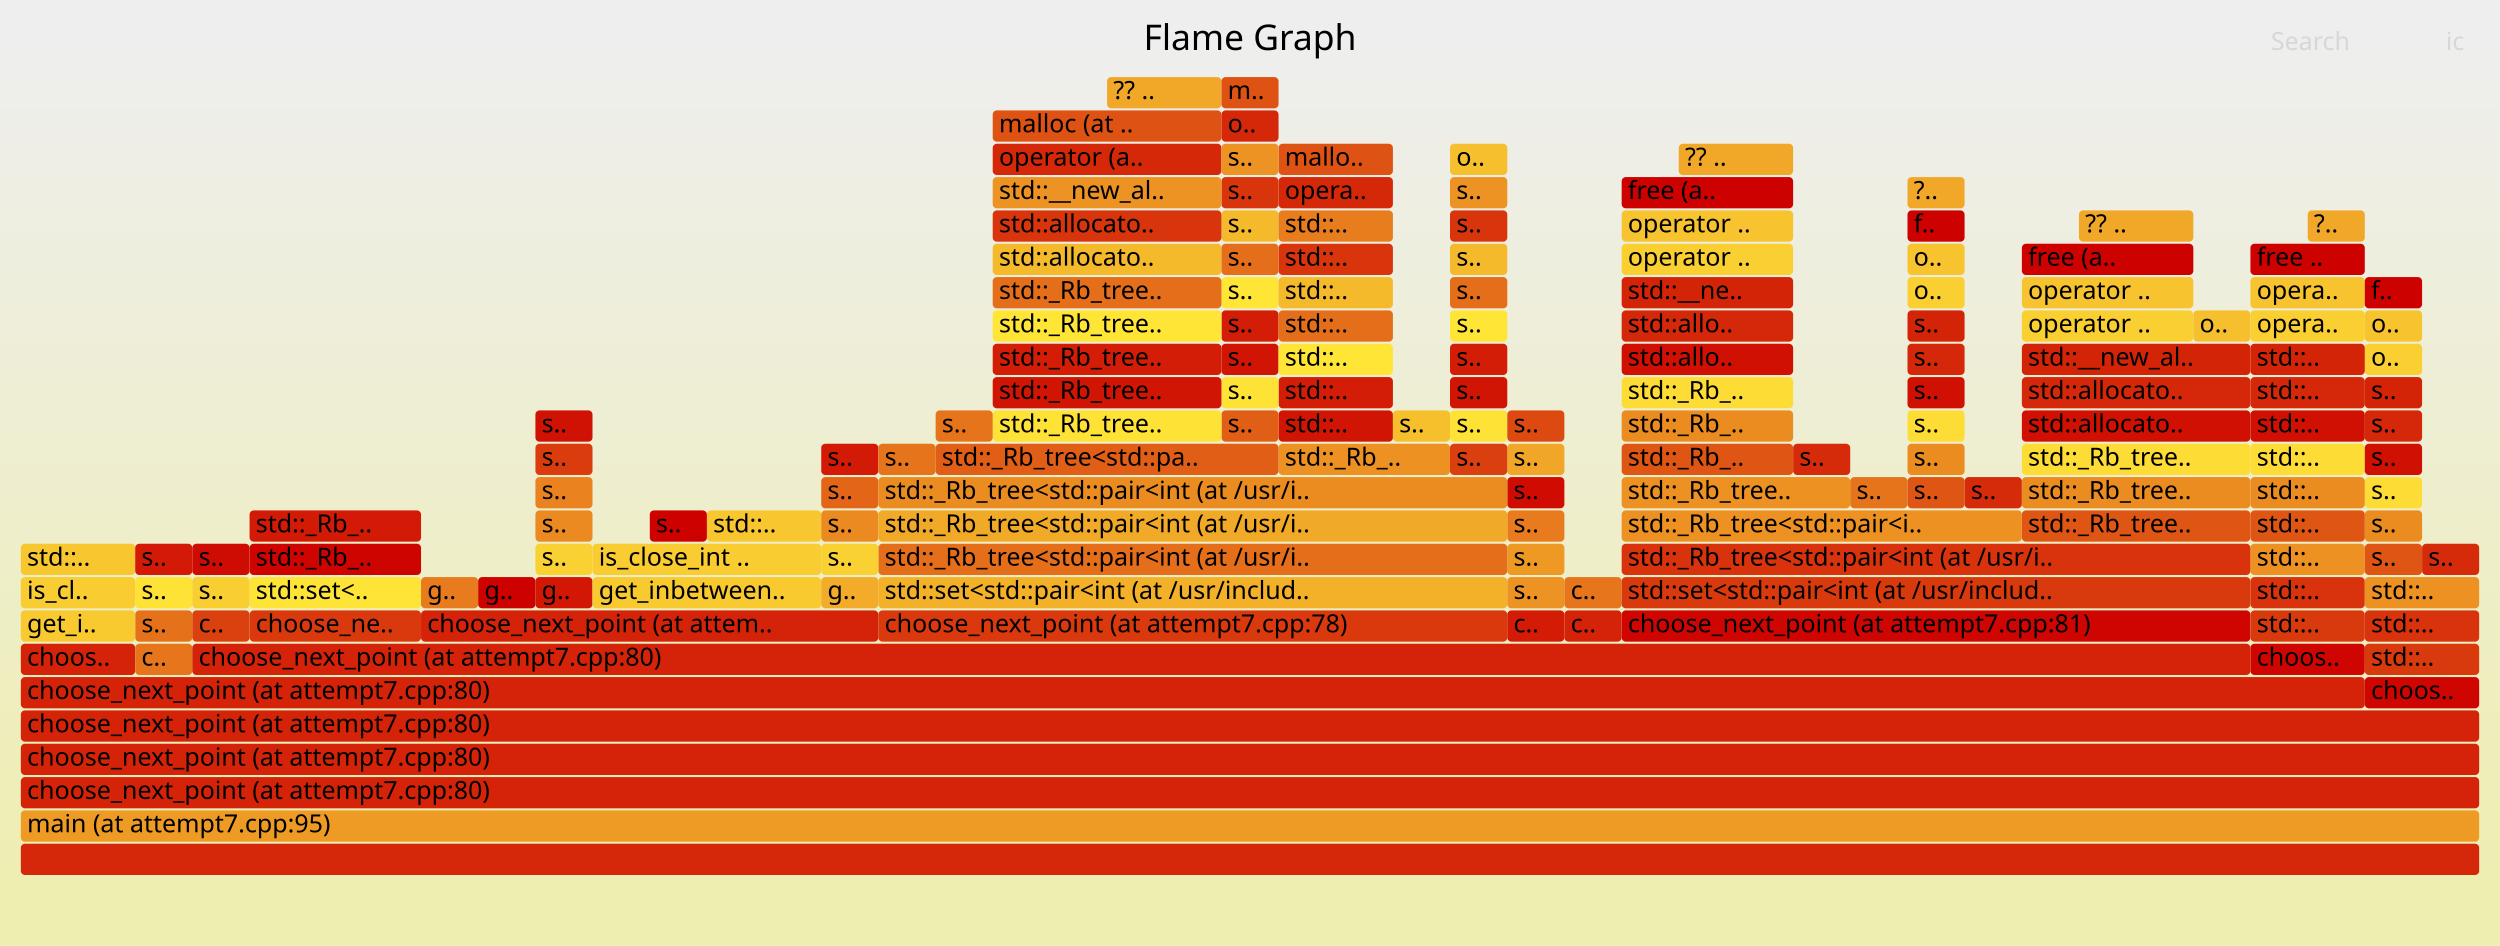
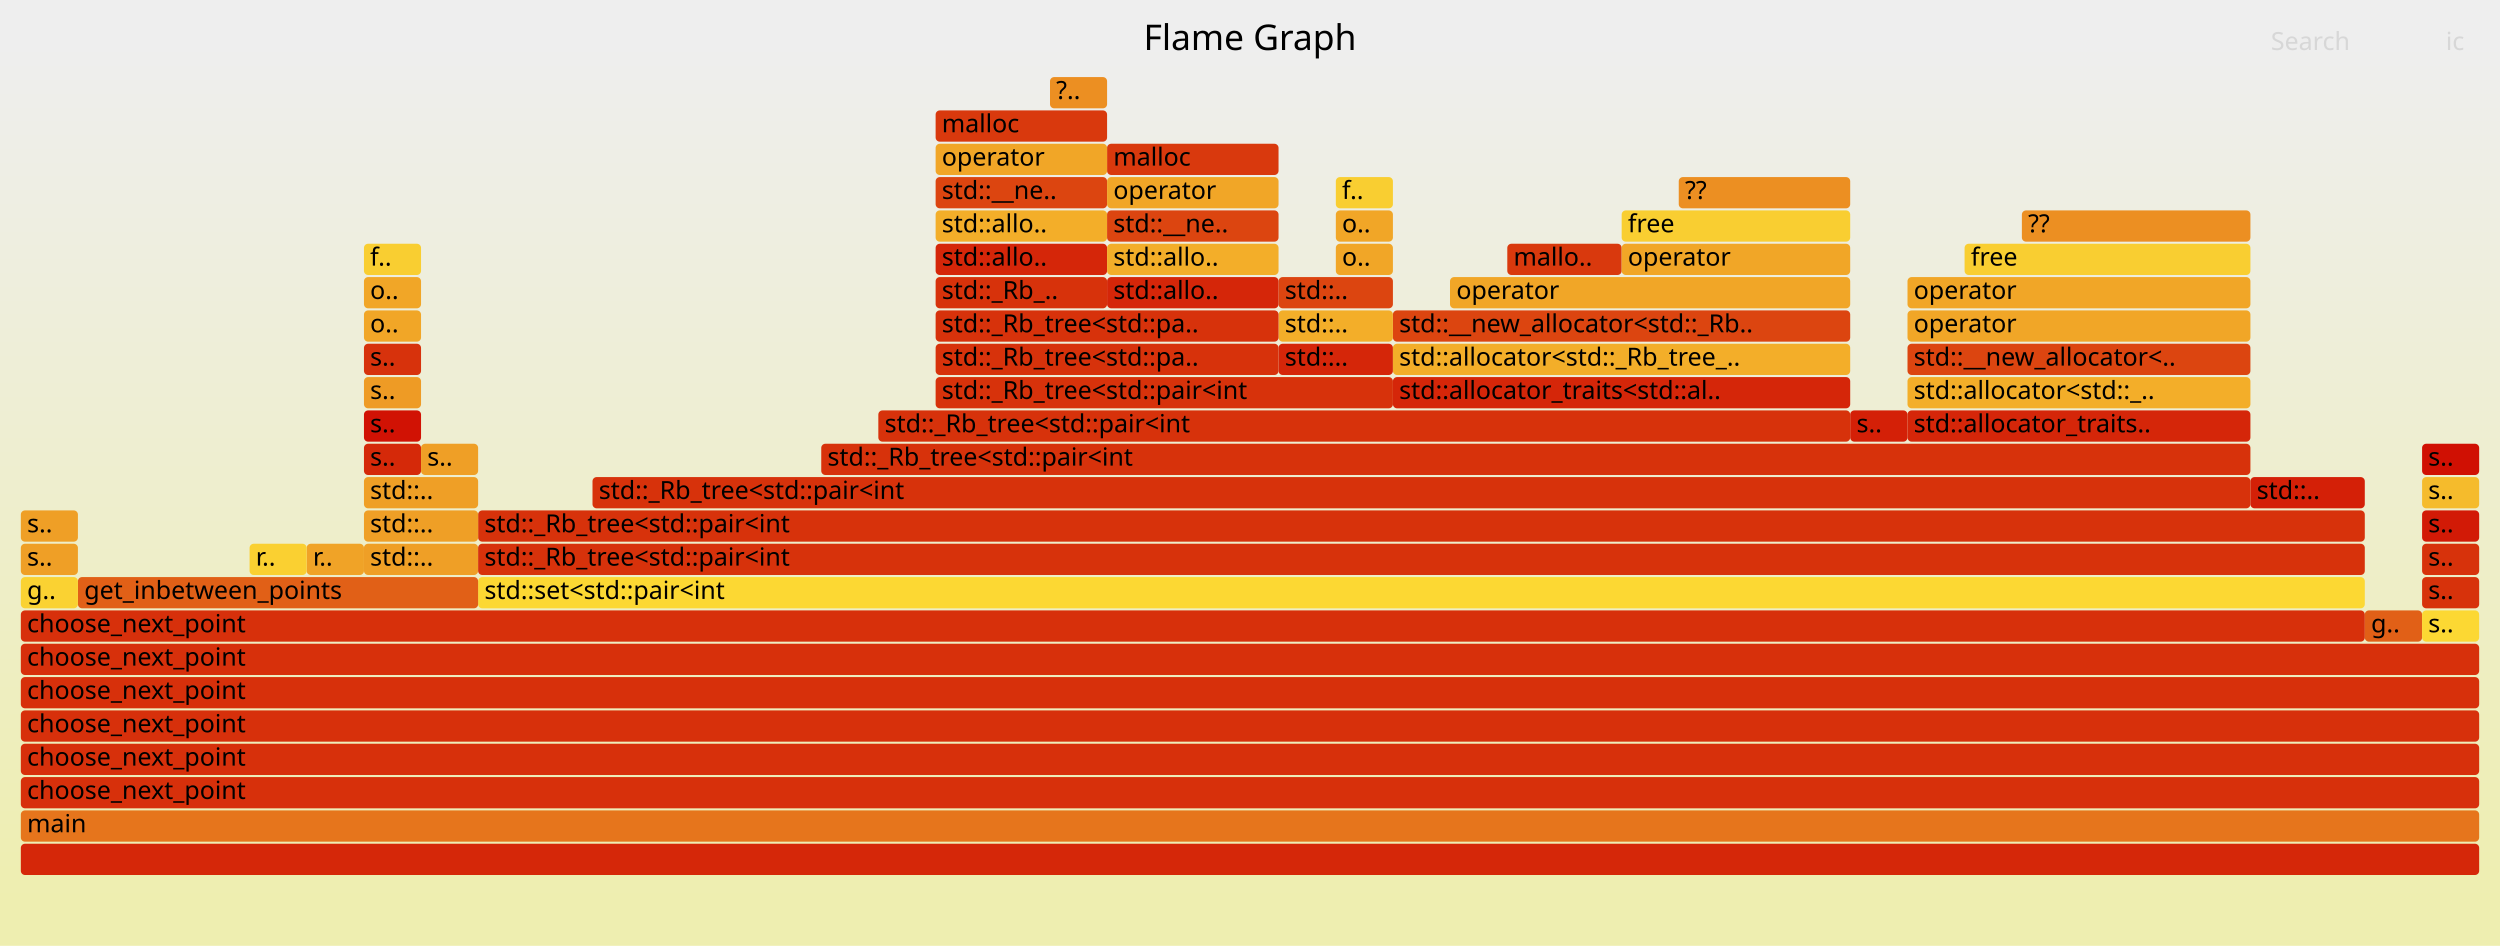
<svg xmlns="http://www.w3.org/2000/svg" version="1.1" width="1200" height="454" viewBox="0 0 1200 454">
  <defs>
    <linearGradient id="background" y1="0" y2="1" x1="0" x2="0">
      <stop stop-color="#eeeeee" offset="5%" />
      <stop stop-color="#eeeeb0" offset="95%" />
    </linearGradient>
  </defs>
  <style type="text/css">
	text { font-family:Verdana; font-size:12px; fill:rgb(0,0,0); }
	#search, #ignorecase { opacity:0.1; cursor:pointer; }
	#search:hover, #search.show, #ignorecase:hover, #ignorecase.show { opacity:1; }
	#subtitle { text-anchor:middle; font-color:rgb(160,160,160); }
	#title { text-anchor:middle; font-size:17px}
	#unzoom { cursor:pointer; }
	#frames &gt; *:hover { stroke:black; stroke-width:0.5; cursor:pointer; }
	.hide { display:none; }
	.parent { opacity:0.5; }
</style>
  <rect x="0.0" y="0" width="1200.0" height="454.0" fill="url(#background)" />
  <text id="title" x="600.00" y="24">Flame Graph</text>
  <text id="details" x="10.00" y="437"> </text>
  <text id="unzoom" x="10.00" y="24" class="hide">Reset Zoom</text>
  <text id="search" x="1090.00" y="24">Search</text>
  <text id="ignorecase" x="1174.00" y="24">ic</text>
  <text id="matched" x="1090.00" y="437"> </text>
  <g id="frames">
    <g>
-       <rect x="202.1" y="293" width="219.5" height="15.0" fill="rgb(212,35,8)" rx="2" ry="2" />
-       <text x="205.09" y="303.5">choose_next_point   (at attem..</text>
-     </g>
-     <g>
-       <rect x="10.0" y="325" width="1125.1" height="15.0" fill="rgb(212,35,8)" rx="2" ry="2" />
-       <text x="13.00" y="335.5">choose_next_point   (at attempt7.cpp:80)</text>
-     </g>
-     <g>
-       <rect x="696.0" y="133" width="27.5" height="15.0" fill="rgb(229,110,26)" rx="2" ry="2" />
-       <text x="699.05" y="143.5">s..</text>
-     </g>
-     <g>
-       <rect x="970.5" y="165" width="109.7" height="15.0" fill="rgb(212,36,8)" rx="2" ry="2" />
-       <text x="973.47" y="175.5">std::__new_al..</text>
-     </g>
-     <g>
-       <rect x="613.7" y="117" width="54.9" height="15.0" fill="rgb(216,53,12)" rx="2" ry="2" />
-       <text x="616.72" y="127.5">std::..</text>
-     </g>
-     <g>
-       <rect x="613.7" y="181" width="54.9" height="15.0" fill="rgb(211,29,7)" rx="2" ry="2" />
-       <text x="616.72" y="191.5">std::..</text>
-     </g>
-     <g>
-       <rect x="119.8" y="277" width="82.3" height="15.0" fill="rgb(254,228,54)" rx="2" ry="2" />
-       <text x="122.77" y="287.5">std::set&lt;..</text>
-     </g>
-     <g>
-       <rect x="476.5" y="165" width="109.8" height="15.0" fill="rgb(211,29,7)" rx="2" ry="2" />
-       <text x="479.51" y="175.5">std::_Rb_tree..</text>
-     </g>
-     <g>
-       <rect x="696.0" y="149" width="27.5" height="15.0" fill="rgb(254,229,54)" rx="2" ry="2" />
-       <text x="699.05" y="159.5">s..</text>
-     </g>
-     <g>
-       <rect x="723.5" y="261" width="27.4" height="15.0" fill="rgb(238,153,36)" rx="2" ry="2" />
-       <text x="726.49" y="271.5">s..</text>
-     </g>
-     <g>
-       <rect x="1080.2" y="181" width="54.9" height="15.0" fill="rgb(213,39,9)" rx="2" ry="2" />
-       <text x="1083.23" y="191.5">std::..</text>
-     </g>
-     <g>
-       <rect x="970.5" y="197" width="109.7" height="15.0" fill="rgb(208,16,3)" rx="2" ry="2" />
-       <text x="973.47" y="207.5">std::allocato..</text>
-     </g>
-     <g>
-       <rect x="778.4" y="229" width="109.7" height="15.0" fill="rgb(236,145,34)" rx="2" ry="2" />
-       <text x="781.37" y="239.5">std::_Rb_tree..</text>
-     </g>
-     <g>
-       <rect x="696.0" y="181" width="27.5" height="15.0" fill="rgb(209,21,5)" rx="2" ry="2" />
-       <text x="699.05" y="191.5">s..</text>
-     </g>
-     <g>
-       <rect x="1080.2" y="309" width="54.9" height="15.0" fill="rgb(206,5,1)" rx="2" ry="2" />
-       <text x="1083.23" y="319.5">choos..</text>
-     </g>
-     <g>
-       <rect x="696.0" y="165" width="27.5" height="15.0" fill="rgb(211,29,7)" rx="2" ry="2" />
-       <text x="699.05" y="175.5">s..</text>
-     </g>
-     <g>
-       <rect x="531.4" y="37" width="54.9" height="15.0" fill="rgb(241,168,40)" rx="2" ry="2" />
-       <text x="534.40" y="47.5">??   ..</text>
-     </g>
-     <g>
-       <rect x="970.5" y="245" width="109.7" height="15.0" fill="rgb(223,86,20)" rx="2" ry="2" />
-       <text x="973.47" y="255.5">std::_Rb_tree..</text>
-     </g>
-     <g>
-       <rect x="778.4" y="165" width="82.3" height="15.0" fill="rgb(208,16,3)" rx="2" ry="2" />
-       <text x="781.37" y="175.5">std::allo..</text>
-     </g>
-     <g>
-       <rect x="1135.1" y="149" width="27.5" height="15.0" fill="rgb(247,196,47)" rx="2" ry="2" />
-       <text x="1138.12" y="159.5">o..</text>
-     </g>
-     <g>
-       <rect x="10.0" y="277" width="54.9" height="15.0" fill="rgb(249,205,49)" rx="2" ry="2" />
-       <text x="13.00" y="287.5">is_cl..</text>
-     </g>
-     <g>
-       <rect x="119.8" y="245" width="82.3" height="15.0" fill="rgb(210,26,6)" rx="2" ry="2" />
-       <text x="122.77" y="255.5">std::_Rb_..</text>
-     </g>
-     <g>
-       <rect x="1080.2" y="261" width="54.9" height="15.0" fill="rgb(236,145,34)" rx="2" ry="2" />
-       <text x="1083.23" y="271.5">std::..</text>
-     </g>
-     <g>
-       <rect x="586.3" y="101" width="27.4" height="15.0" fill="rgb(245,186,44)" rx="2" ry="2" />
-       <text x="589.28" y="111.5">s..</text>
-     </g>
-     <g>
-       <rect x="10.0" y="357" width="1180.0" height="15.0" fill="rgb(212,35,8)" rx="2" ry="2" />
-       <text x="13.00" y="367.5">choose_next_point   (at attempt7.cpp:80)</text>
-     </g>
-     <g>
-       <rect x="257.0" y="277" width="27.4" height="15.0" fill="rgb(210,23,5)" rx="2" ry="2" />
-       <text x="259.98" y="287.5">g..</text>
-     </g>
-     <g>
-       <rect x="586.3" y="133" width="27.4" height="15.0" fill="rgb(254,229,54)" rx="2" ry="2" />
-       <text x="589.28" y="143.5">s..</text>
-     </g>
-     <g>
-       <rect x="64.9" y="277" width="27.4" height="15.0" fill="rgb(254,226,54)" rx="2" ry="2" />
-       <text x="67.88" y="287.5">s..</text>
-     </g>
-     <g>
-       <rect x="778.4" y="181" width="82.3" height="15.0" fill="rgb(253,221,53)" rx="2" ry="2" />
-       <text x="781.37" y="191.5">std::_Rb_..</text>
-     </g>
-     <g>
-       <rect x="1135.1" y="229" width="27.5" height="15.0" fill="rgb(253,221,53)" rx="2" ry="2" />
-       <text x="1138.12" y="239.5">s..</text>
-     </g>
-     <g>
-       <rect x="1135.1" y="165" width="27.5" height="15.0" fill="rgb(250,207,49)" rx="2" ry="2" />
-       <text x="1138.12" y="175.5">o..</text>
-     </g>
-     <g>
-       <rect x="696.0" y="117" width="27.5" height="15.0" fill="rgb(245,186,44)" rx="2" ry="2" />
-       <text x="699.05" y="127.5">s..</text>
-     </g>
-     <g>
-       <rect x="778.4" y="133" width="82.3" height="15.0" fill="rgb(212,36,8)" rx="2" ry="2" />
-       <text x="781.37" y="143.5">std::__ne..</text>
-     </g>
-     <g>
-       <rect x="1080.2" y="213" width="54.9" height="15.0" fill="rgb(253,221,53)" rx="2" ry="2" />
-       <text x="1083.23" y="223.5">std::..</text>
-     </g>
-     <g>
-       <rect x="613.7" y="197" width="54.9" height="15.0" fill="rgb(209,21,5)" rx="2" ry="2" />
-       <text x="616.72" y="207.5">std::..</text>
-     </g>
-     <g>
-       <rect x="915.6" y="117" width="27.4" height="15.0" fill="rgb(247,196,47)" rx="2" ry="2" />
-       <text x="918.58" y="127.5">o..</text>
-     </g>
-     <g>
-       <rect x="1162.6" y="261" width="27.4" height="15.0" fill="rgb(214,43,10)" rx="2" ry="2" />
-       <text x="1165.56" y="271.5">s..</text>
-     </g>
-     <g>
-       <rect x="1135.1" y="309" width="54.9" height="15.0" fill="rgb(217,58,13)" rx="2" ry="2" />
-       <text x="1138.12" y="319.5">std::..</text>
-     </g>
-     <g>
-       <rect x="339.3" y="245" width="54.9" height="15.0" fill="rgb(248,199,47)" rx="2" ry="2" />
-       <text x="342.30" y="255.5">std::..</text>
-     </g>
-     <g>
-       <rect x="284.4" y="261" width="109.8" height="15.0" fill="rgb(249,205,49)" rx="2" ry="2" />
-       <text x="287.42" y="271.5">is_close_int ..</text>
-     </g>
-     <g>
-       <rect x="696.0" y="85" width="27.5" height="15.0" fill="rgb(237,147,35)" rx="2" ry="2" />
-       <text x="699.05" y="95.5">s..</text>
-     </g>
-     <g>
-       <rect x="257.0" y="197" width="27.4" height="15.0" fill="rgb(208,18,4)" rx="2" ry="2" />
-       <text x="259.98" y="207.5">s..</text>
-     </g>
-     <g>
-       <rect x="723.5" y="229" width="27.4" height="15.0" fill="rgb(207,11,2)" rx="2" ry="2" />
-       <text x="726.49" y="239.5">s..</text>
-     </g>
-     <g>
-       <rect x="778.4" y="197" width="82.3" height="15.0" fill="rgb(235,140,33)" rx="2" ry="2" />
-       <text x="781.37" y="207.5">std::_Rb_..</text>
-     </g>
-     <g>
-       <rect x="915.6" y="101" width="27.4" height="15.0" fill="rgb(205,1,0)" rx="2" ry="2" />
-       <text x="918.58" y="111.5">f..</text>
-     </g>
-     <g>
-       <rect x="888.1" y="229" width="27.5" height="15.0" fill="rgb(230,116,27)" rx="2" ry="2" />
-       <text x="891.14" y="239.5">s..</text>
-     </g>
-     <g>
-       <rect x="284.4" y="277" width="109.8" height="15.0" fill="rgb(248,202,48)" rx="2" ry="2" />
-       <text x="287.42" y="287.5">get_inbetween..</text>
-     </g>
-     <g>
-       <rect x="915.6" y="213" width="27.4" height="15.0" fill="rgb(235,140,33)" rx="2" ry="2" />
-       <text x="918.58" y="223.5">s..</text>
-     </g>
-     <g>
-       <rect x="394.2" y="245" width="27.4" height="15.0" fill="rgb(235,138,33)" rx="2" ry="2" />
-       <text x="397.19" y="255.5">s..</text>
-     </g>
-     <g>
-       <rect x="476.5" y="53" width="109.8" height="15.0" fill="rgb(222,82,19)" rx="2" ry="2" />
-       <text x="479.51" y="63.5">malloc   (at ..</text>
-     </g>
-     <g>
-       <rect x="476.5" y="133" width="109.8" height="15.0" fill="rgb(229,110,26)" rx="2" ry="2" />
-       <text x="479.51" y="143.5">std::_Rb_tree..</text>
-     </g>
-     <g>
-       <rect x="229.5" y="277" width="27.5" height="15.0" fill="rgb(205,1,0)" rx="2" ry="2" />
-       <text x="232.53" y="287.5">g..</text>
-     </g>
-     <g>
-       <rect x="421.6" y="277" width="301.9" height="15.0" fill="rgb(243,177,42)" rx="2" ry="2" />
-       <text x="424.63" y="287.5">std::set&lt;std::pair&lt;int   (at /usr/includ..</text>
-     </g>
-     <g>
-       <rect x="586.3" y="149" width="27.4" height="15.0" fill="rgb(211,29,7)" rx="2" ry="2" />
-       <text x="589.28" y="159.5">s..</text>
-     </g>
-     <g>
-       <rect x="1135.1" y="197" width="27.5" height="15.0" fill="rgb(213,39,9)" rx="2" ry="2" />
-       <text x="1138.12" y="207.5">s..</text>
-     </g>
-     <g>
-       <rect x="1135.1" y="293" width="54.9" height="15.0" fill="rgb(216,51,12)" rx="2" ry="2" />
-       <text x="1138.12" y="303.5">std::..</text>
-     </g>
-     <g>
-       <rect x="778.4" y="149" width="82.3" height="15.0" fill="rgb(213,39,9)" rx="2" ry="2" />
-       <text x="781.37" y="159.5">std::allo..</text>
-     </g>
-     <g>
-       <rect x="64.9" y="293" width="27.4" height="15.0" fill="rgb(229,114,27)" rx="2" ry="2" />
-       <text x="67.88" y="303.5">s..</text>
-     </g>
-     <g>
-       <rect x="805.8" y="69" width="54.9" height="15.0" fill="rgb(241,168,40)" rx="2" ry="2" />
-       <text x="808.81" y="79.5">??   ..</text>
-     </g>
-     <g>
-       <rect x="476.5" y="149" width="109.8" height="15.0" fill="rgb(254,229,54)" rx="2" ry="2" />
-       <text x="479.51" y="159.5">std::_Rb_tree..</text>
-     </g>
-     <g>
-       <rect x="613.7" y="133" width="54.9" height="15.0" fill="rgb(245,186,44)" rx="2" ry="2" />
-       <text x="616.72" y="143.5">std::..</text>
-     </g>
-     <g>
-       <rect x="476.5" y="69" width="109.8" height="15.0" fill="rgb(213,40,9)" rx="2" ry="2" />
-       <text x="479.51" y="79.5">operator   (a..</text>
-     </g>
-     <g>
-       <rect x="1080.2" y="165" width="54.9" height="15.0" fill="rgb(212,36,8)" rx="2" ry="2" />
-       <text x="1083.23" y="175.5">std::..</text>
-     </g>
-     <g>
-       <rect x="394.2" y="277" width="27.4" height="15.0" fill="rgb(242,172,41)" rx="2" ry="2" />
-       <text x="397.19" y="287.5">g..</text>
-     </g>
-     <g>
-       <rect x="778.4" y="101" width="82.3" height="15.0" fill="rgb(247,196,47)" rx="2" ry="2" />
-       <text x="781.37" y="111.5">operator ..</text>
-     </g>
-     <g>
-       <rect x="696.0" y="197" width="27.5" height="15.0" fill="rgb(254,227,54)" rx="2" ry="2" />
-       <text x="699.05" y="207.5">s..</text>
-     </g>
-     <g>
-       <rect x="723.5" y="277" width="27.4" height="15.0" fill="rgb(237,147,35)" rx="2" ry="2" />
-       <text x="726.49" y="287.5">s..</text>
-     </g>
-     <g>
-       <rect x="1080.2" y="229" width="54.9" height="15.0" fill="rgb(235,140,33)" rx="2" ry="2" />
-       <text x="1083.23" y="239.5">std::..</text>
-     </g>
-     <g>
-       <rect x="586.3" y="165" width="27.4" height="15.0" fill="rgb(209,21,5)" rx="2" ry="2" />
-       <text x="589.28" y="175.5">s..</text>
-     </g>
-     <g>
-       <rect x="1135.1" y="181" width="27.5" height="15.0" fill="rgb(212,36,8)" rx="2" ry="2" />
-       <text x="1138.12" y="191.5">s..</text>
-     </g>
-     <g>
-       <rect x="1080.2" y="133" width="54.9" height="15.0" fill="rgb(247,196,47)" rx="2" ry="2" />
-       <text x="1083.23" y="143.5">opera..</text>
-     </g>
-     <g>
-       <rect x="421.6" y="261" width="301.9" height="15.0" fill="rgb(229,110,26)" rx="2" ry="2" />
-       <text x="424.63" y="271.5">std::_Rb_tree&lt;std::pair&lt;int   (at /usr/i..</text>
-     </g>
-     <g>
-       <rect x="997.9" y="101" width="54.9" height="15.0" fill="rgb(241,168,40)" rx="2" ry="2" />
-       <text x="1000.91" y="111.5">??   ..</text>
-     </g>
-     <g>
-       <rect x="257.0" y="261" width="27.4" height="15.0" fill="rgb(250,209,50)" rx="2" ry="2" />
-       <text x="259.98" y="271.5">s..</text>
-     </g>
-     <g>
-       <rect x="1080.2" y="277" width="54.9" height="15.0" fill="rgb(216,51,12)" rx="2" ry="2" />
-       <text x="1083.23" y="287.5">std::..</text>
-     </g>
-     <g>
-       <rect x="119.8" y="261" width="82.3" height="15.0" fill="rgb(206,4,1)" rx="2" ry="2" />
-       <text x="122.77" y="271.5">std::_Rb_..</text>
-     </g>
-     <g>
-       <rect x="915.6" y="149" width="27.4" height="15.0" fill="rgb(212,36,8)" rx="2" ry="2" />
-       <text x="918.58" y="159.5">s..</text>
-     </g>
-     <g>
-       <rect x="10.0" y="261" width="54.9" height="15.0" fill="rgb(248,199,47)" rx="2" ry="2" />
-       <text x="13.00" y="271.5">std::..</text>
-     </g>
-     <g>
-       <rect x="257.0" y="245" width="27.4" height="15.0" fill="rgb(235,138,33)" rx="2" ry="2" />
-       <text x="259.98" y="255.5">s..</text>
-     </g>
-     <g>
-       <rect x="778.4" y="117" width="82.3" height="15.0" fill="rgb(250,207,49)" rx="2" ry="2" />
-       <text x="781.37" y="127.5">operator ..</text>
-     </g>
-     <g>
-       <rect x="915.6" y="165" width="27.4" height="15.0" fill="rgb(213,39,9)" rx="2" ry="2" />
-       <text x="918.58" y="175.5">s..</text>
-     </g>
-     <g>
-       <rect x="970.5" y="213" width="109.7" height="15.0" fill="rgb(253,221,53)" rx="2" ry="2" />
-       <text x="973.47" y="223.5">std::_Rb_tree..</text>
-     </g>
-     <g>
-       <rect x="696.0" y="101" width="27.5" height="15.0" fill="rgb(216,53,12)" rx="2" ry="2" />
-       <text x="699.05" y="111.5">s..</text>
-     </g>
-     <g>
-       <rect x="476.5" y="101" width="109.8" height="15.0" fill="rgb(216,53,12)" rx="2" ry="2" />
-       <text x="479.51" y="111.5">std::allocato..</text>
-     </g>
-     <g>
-       <rect x="586.3" y="181" width="27.4" height="15.0" fill="rgb(254,227,54)" rx="2" ry="2" />
-       <text x="589.28" y="191.5">s..</text>
-     </g>
-     <g>
-       <rect x="915.6" y="229" width="27.4" height="15.0" fill="rgb(223,86,20)" rx="2" ry="2" />
-       <text x="918.58" y="239.5">s..</text>
-     </g>
-     <g>
-       <rect x="586.3" y="197" width="27.4" height="15.0" fill="rgb(225,94,22)" rx="2" ry="2" />
-       <text x="589.28" y="207.5">s..</text>
-     </g>
-     <g>
-       <rect x="10.0" y="309" width="54.9" height="15.0" fill="rgb(212,35,8)" rx="2" ry="2" />
-       <text x="13.00" y="319.5">choos..</text>
-     </g>
-     <g>
-       <rect x="586.3" y="53" width="27.4" height="15.0" fill="rgb(213,40,9)" rx="2" ry="2" />
-       <text x="589.28" y="63.5">o..</text>
-     </g>
-     <g>
-       <rect x="915.6" y="85" width="27.4" height="15.0" fill="rgb(241,168,40)" rx="2" ry="2" />
-       <text x="918.58" y="95.5">?..</text>
-     </g>
-     <g>
-       <rect x="723.5" y="197" width="27.4" height="15.0" fill="rgb(221,74,17)" rx="2" ry="2" />
-       <text x="726.49" y="207.5">s..</text>
-     </g>
-     <g>
-       <rect x="476.5" y="197" width="109.8" height="15.0" fill="rgb(254,227,54)" rx="2" ry="2" />
-       <text x="479.51" y="207.5">std::_Rb_tree..</text>
-     </g>
-     <g>
-       <rect x="970.5" y="133" width="82.3" height="15.0" fill="rgb(247,196,47)" rx="2" ry="2" />
-       <text x="973.47" y="143.5">operator ..</text>
-     </g>
-     <g>
-       <rect x="613.7" y="101" width="54.9" height="15.0" fill="rgb(232,125,30)" rx="2" ry="2" />
-       <text x="616.72" y="111.5">std::..</text>
-     </g>
-     <g>
-       <rect x="750.9" y="277" width="27.5" height="15.0" fill="rgb(230,117,27)" rx="2" ry="2" />
-       <text x="753.93" y="287.5">c..</text>
-     </g>
-     <g>
-       <rect x="476.5" y="181" width="109.8" height="15.0" fill="rgb(209,21,5)" rx="2" ry="2" />
-       <text x="479.51" y="191.5">std::_Rb_tree..</text>
-     </g>
-     <g>
-       <rect x="778.4" y="277" width="301.8" height="15.0" fill="rgb(217,58,13)" rx="2" ry="2" />
-       <text x="781.37" y="287.5">std::set&lt;std::pair&lt;int   (at /usr/includ..</text>
-     </g>
-     <g>
-       <rect x="202.1" y="277" width="27.4" height="15.0" fill="rgb(231,123,29)" rx="2" ry="2" />
-       <text x="205.09" y="287.5">g..</text>
-     </g>
-     <g>
-       <rect x="723.5" y="245" width="27.4" height="15.0" fill="rgb(231,123,29)" rx="2" ry="2" />
-       <text x="726.49" y="255.5">s..</text>
-     </g>
-     <g>
-       <rect x="92.3" y="277" width="27.5" height="15.0" fill="rgb(249,206,49)" rx="2" ry="2" />
-       <text x="95.33" y="287.5">s..</text>
-     </g>
-     <g>
-       <rect x="915.6" y="197" width="27.4" height="15.0" fill="rgb(253,221,53)" rx="2" ry="2" />
-       <text x="918.58" y="207.5">s..</text>
-     </g>
-     <g>
-       <rect x="64.9" y="309" width="27.4" height="15.0" fill="rgb(230,117,27)" rx="2" ry="2" />
-       <text x="67.88" y="319.5">c..</text>
-     </g>
-     <g>
-       <rect x="1052.8" y="149" width="27.4" height="15.0" fill="rgb(246,191,45)" rx="2" ry="2" />
-       <text x="1055.79" y="159.5">o..</text>
-     </g>
-     <g>
-       <rect x="10.0" y="373" width="1180.0" height="15.0" fill="rgb(212,35,8)" rx="2" ry="2" />
-       <text x="13.00" y="383.5">choose_next_point   (at attempt7.cpp:80)</text>
-     </g>
-     <g>
      <rect x="10.0" y="405" width="1180.0" height="15.0" fill="rgb(213,39,9)" rx="2" ry="2" />
      <text x="13.00" y="415.5" />
    </g>
    <g>
-       <rect x="92.3" y="309" width="987.9" height="15.0" fill="rgb(212,35,8)" rx="2" ry="2" />
-       <text x="95.33" y="319.5">choose_next_point   (at attempt7.cpp:80)</text>
-     </g>
-     <g>
-       <rect x="696.0" y="69" width="27.5" height="15.0" fill="rgb(246,191,45)" rx="2" ry="2" />
-       <text x="699.05" y="79.5">o..</text>
-     </g>
-     <g>
-       <rect x="860.7" y="213" width="27.4" height="15.0" fill="rgb(214,43,10)" rx="2" ry="2" />
-       <text x="863.70" y="223.5">s..</text>
-     </g>
-     <g>
-       <rect x="394.2" y="261" width="27.4" height="15.0" fill="rgb(250,209,50)" rx="2" ry="2" />
-       <text x="397.19" y="271.5">s..</text>
-     </g>
-     <g>
-       <rect x="943.0" y="229" width="27.5" height="15.0" fill="rgb(214,43,10)" rx="2" ry="2" />
-       <text x="946.02" y="239.5">s..</text>
-     </g>
-     <g>
-       <rect x="613.7" y="85" width="54.9" height="15.0" fill="rgb(213,40,9)" rx="2" ry="2" />
-       <text x="616.72" y="95.5">opera..</text>
-     </g>
-     <g>
-       <rect x="394.2" y="213" width="27.4" height="15.0" fill="rgb(210,26,6)" rx="2" ry="2" />
-       <text x="397.19" y="223.5">s..</text>
-     </g>
-     <g>
-       <rect x="586.3" y="37" width="27.4" height="15.0" fill="rgb(222,82,19)" rx="2" ry="2" />
-       <text x="589.28" y="47.5">m..</text>
-     </g>
-     <g>
-       <rect x="778.4" y="85" width="82.3" height="15.0" fill="rgb(205,1,0)" rx="2" ry="2" />
-       <text x="781.37" y="95.5">free   (a..</text>
-     </g>
-     <g>
-       <rect x="613.7" y="213" width="82.3" height="15.0" fill="rgb(236,145,34)" rx="2" ry="2" />
-       <text x="616.72" y="223.5">std::_Rb_..</text>
-     </g>
-     <g>
-       <rect x="613.7" y="69" width="54.9" height="15.0" fill="rgb(222,82,19)" rx="2" ry="2" />
-       <text x="616.72" y="79.5">mallo..</text>
-     </g>
-     <g>
-       <rect x="613.7" y="165" width="54.9" height="15.0" fill="rgb(254,229,54)" rx="2" ry="2" />
+       <rect x="613.7" y="165" width="54.9" height="15.0" fill="rgb(213,38,9)" rx="2" ry="2" />
      <text x="616.72" y="175.5">std::..</text>
    </g>
    <g>
-       <rect x="394.2" y="229" width="27.4" height="15.0" fill="rgb(226,101,24)" rx="2" ry="2" />
-       <text x="397.19" y="239.5">s..</text>
-     </g>
-     <g>
-       <rect x="1135.1" y="277" width="54.9" height="15.0" fill="rgb(236,145,34)" rx="2" ry="2" />
-       <text x="1138.12" y="287.5">std::..</text>
-     </g>
-     <g>
-       <rect x="1135.1" y="133" width="27.5" height="15.0" fill="rgb(205,1,0)" rx="2" ry="2" />
-       <text x="1138.12" y="143.5">f..</text>
-     </g>
-     <g>
-       <rect x="476.5" y="117" width="109.8" height="15.0" fill="rgb(245,186,44)" rx="2" ry="2" />
-       <text x="479.51" y="127.5">std::allocato..</text>
-     </g>
-     <g>
-       <rect x="778.4" y="245" width="192.1" height="15.0" fill="rgb(236,145,34)" rx="2" ry="2" />
-       <text x="781.37" y="255.5">std::_Rb_tree&lt;std::pair&lt;i..</text>
-     </g>
-     <g>
-       <rect x="421.6" y="293" width="301.9" height="15.0" fill="rgb(217,57,13)" rx="2" ry="2" />
-       <text x="424.63" y="303.5">choose_next_point   (at attempt7.cpp:78)</text>
-     </g>
-     <g>
-       <rect x="449.1" y="197" width="27.4" height="15.0" fill="rgb(230,116,27)" rx="2" ry="2" />
-       <text x="452.07" y="207.5">s..</text>
-     </g>
-     <g>
-       <rect x="257.0" y="213" width="27.4" height="15.0" fill="rgb(218,60,14)" rx="2" ry="2" />
-       <text x="259.98" y="223.5">s..</text>
-     </g>
-     <g>
-       <rect x="970.5" y="117" width="82.3" height="15.0" fill="rgb(205,1,0)" rx="2" ry="2" />
-       <text x="973.47" y="127.5">free   (a..</text>
-     </g>
-     <g>
-       <rect x="586.3" y="85" width="27.4" height="15.0" fill="rgb(216,53,12)" rx="2" ry="2" />
-       <text x="589.28" y="95.5">s..</text>
-     </g>
-     <g>
-       <rect x="92.3" y="261" width="27.5" height="15.0" fill="rgb(207,12,3)" rx="2" ry="2" />
-       <text x="95.33" y="271.5">s..</text>
-     </g>
-     <g>
-       <rect x="311.9" y="245" width="27.4" height="15.0" fill="rgb(205,1,0)" rx="2" ry="2" />
-       <text x="314.86" y="255.5">s..</text>
-     </g>
-     <g>
-       <rect x="970.5" y="181" width="109.7" height="15.0" fill="rgb(213,39,9)" rx="2" ry="2" />
-       <text x="973.47" y="191.5">std::allocato..</text>
-     </g>
-     <g>
-       <rect x="778.4" y="293" width="301.8" height="15.0" fill="rgb(206,5,1)" rx="2" ry="2" />
-       <text x="781.37" y="303.5">choose_next_point   (at attempt7.cpp:81)</text>
-     </g>
-     <g>
-       <rect x="750.9" y="293" width="27.5" height="15.0" fill="rgb(212,35,8)" rx="2" ry="2" />
-       <text x="753.93" y="303.5">c..</text>
-     </g>
-     <g>
-       <rect x="476.5" y="85" width="109.8" height="15.0" fill="rgb(237,147,35)" rx="2" ry="2" />
-       <text x="479.51" y="95.5">std::__new_al..</text>
-     </g>
-     <g>
-       <rect x="915.6" y="181" width="27.4" height="15.0" fill="rgb(208,16,3)" rx="2" ry="2" />
-       <text x="918.58" y="191.5">s..</text>
-     </g>
-     <g>
-       <rect x="1135.1" y="325" width="54.9" height="15.0" fill="rgb(206,5,1)" rx="2" ry="2" />
-       <text x="1138.12" y="335.5">choos..</text>
-     </g>
-     <g>
-       <rect x="970.5" y="229" width="109.7" height="15.0" fill="rgb(235,140,33)" rx="2" ry="2" />
-       <text x="973.47" y="239.5">std::_Rb_tree..</text>
-     </g>
-     <g>
-       <rect x="723.5" y="293" width="27.4" height="15.0" fill="rgb(211,27,6)" rx="2" ry="2" />
-       <text x="726.49" y="303.5">c..</text>
-     </g>
-     <g>
-       <rect x="723.5" y="213" width="27.4" height="15.0" fill="rgb(241,166,39)" rx="2" ry="2" />
-       <text x="726.49" y="223.5">s..</text>
-     </g>
-     <g>
-       <rect x="696.0" y="213" width="27.5" height="15.0" fill="rgb(218,64,15)" rx="2" ry="2" />
-       <text x="699.05" y="223.5">s..</text>
-     </g>
-     <g>
-       <rect x="64.9" y="261" width="27.4" height="15.0" fill="rgb(210,26,6)" rx="2" ry="2" />
-       <text x="67.88" y="271.5">s..</text>
-     </g>
-     <g>
-       <rect x="92.3" y="293" width="27.5" height="15.0" fill="rgb(219,65,15)" rx="2" ry="2" />
-       <text x="95.33" y="303.5">c..</text>
-     </g>
-     <g>
-       <rect x="10.0" y="341" width="1180.0" height="15.0" fill="rgb(212,35,8)" rx="2" ry="2" />
-       <text x="13.00" y="351.5">choose_next_point   (at attempt7.cpp:80)</text>
-     </g>
-     <g>
-       <rect x="1107.7" y="101" width="27.4" height="15.0" fill="rgb(241,168,40)" rx="2" ry="2" />
-       <text x="1110.67" y="111.5">?..</text>
-     </g>
-     <g>
-       <rect x="1080.2" y="117" width="54.9" height="15.0" fill="rgb(205,1,0)" rx="2" ry="2" />
-       <text x="1083.23" y="127.5">free ..</text>
-     </g>
-     <g>
-       <rect x="10.0" y="293" width="54.9" height="15.0" fill="rgb(248,202,48)" rx="2" ry="2" />
-       <text x="13.00" y="303.5">get_i..</text>
-     </g>
-     <g>
-       <rect x="257.0" y="229" width="27.4" height="15.0" fill="rgb(233,130,31)" rx="2" ry="2" />
-       <text x="259.98" y="239.5">s..</text>
-     </g>
-     <g>
-       <rect x="586.3" y="69" width="27.4" height="15.0" fill="rgb(237,147,35)" rx="2" ry="2" />
-       <text x="589.28" y="79.5">s..</text>
-     </g>
-     <g>
-       <rect x="1135.1" y="213" width="27.5" height="15.0" fill="rgb(208,16,3)" rx="2" ry="2" />
-       <text x="1138.12" y="223.5">s..</text>
-     </g>
-     <g>
-       <rect x="586.3" y="117" width="27.4" height="15.0" fill="rgb(229,110,26)" rx="2" ry="2" />
-       <text x="589.28" y="127.5">s..</text>
-     </g>
-     <g>
-       <rect x="1080.2" y="293" width="54.9" height="15.0" fill="rgb(217,58,13)" rx="2" ry="2" />
-       <text x="1083.23" y="303.5">std::..</text>
-     </g>
-     <g>
-       <rect x="778.4" y="261" width="301.8" height="15.0" fill="rgb(216,51,12)" rx="2" ry="2" />
-       <text x="781.37" y="271.5">std::_Rb_tree&lt;std::pair&lt;int   (at /usr/i..</text>
-     </g>
-     <g>
-       <rect x="421.6" y="229" width="301.9" height="15.0" fill="rgb(235,140,33)" rx="2" ry="2" />
-       <text x="424.63" y="239.5">std::_Rb_tree&lt;std::pair&lt;int   (at /usr/i..</text>
-     </g>
-     <g>
-       <rect x="1080.2" y="197" width="54.9" height="15.0" fill="rgb(208,16,3)" rx="2" ry="2" />
-       <text x="1083.23" y="207.5">std::..</text>
-     </g>
-     <g>
-       <rect x="1135.1" y="261" width="27.5" height="15.0" fill="rgb(223,86,20)" rx="2" ry="2" />
-       <text x="1138.12" y="271.5">s..</text>
-     </g>
-     <g>
-       <rect x="970.5" y="149" width="82.3" height="15.0" fill="rgb(250,207,49)" rx="2" ry="2" />
-       <text x="973.47" y="159.5">operator ..</text>
-     </g>
-     <g>
-       <rect x="421.6" y="213" width="27.5" height="15.0" fill="rgb(230,116,27)" rx="2" ry="2" />
-       <text x="424.63" y="223.5">s..</text>
-     </g>
-     <g>
-       <rect x="1135.1" y="245" width="27.5" height="15.0" fill="rgb(235,140,33)" rx="2" ry="2" />
-       <text x="1138.12" y="255.5">s..</text>
-     </g>
-     <g>
-       <rect x="119.8" y="293" width="82.3" height="15.0" fill="rgb(217,57,13)" rx="2" ry="2" />
-       <text x="122.77" y="303.5">choose_ne..</text>
-     </g>
-     <g>
-       <rect x="1080.2" y="245" width="54.9" height="15.0" fill="rgb(223,86,20)" rx="2" ry="2" />
-       <text x="1083.23" y="255.5">std::..</text>
-     </g>
-     <g>
-       <rect x="613.7" y="149" width="54.9" height="15.0" fill="rgb(229,110,26)" rx="2" ry="2" />
+       <rect x="668.6" y="165" width="219.5" height="15.0" fill="rgb(243,174,41)" rx="2" ry="2" />
+       <text x="671.60" y="175.5">std::allocator&lt;std::_Rb_tree_..</text>
+     </g>
+     <g>
+       <rect x="229.5" y="277" width="905.6" height="15.0" fill="rgb(252,216,51)" rx="2" ry="2" />
+       <text x="232.53" y="287.5">std::set&lt;std::pair&lt;int  </text>
+     </g>
+     <g>
+       <rect x="449.1" y="85" width="82.3" height="15.0" fill="rgb(220,69,16)" rx="2" ry="2" />
+       <text x="452.07" y="95.5">std::__ne..</text>
+     </g>
+     <g>
+       <rect x="1162.6" y="277" width="27.4" height="15.0" fill="rgb(215,50,11)" rx="2" ry="2" />
+       <text x="1165.56" y="287.5">s..</text>
+     </g>
+     <g>
+       <rect x="174.7" y="117" width="27.4" height="15.0" fill="rgb(249,206,49)" rx="2" ry="2" />
+       <text x="177.65" y="127.5">f..</text>
+     </g>
+     <g>
+       <rect x="613.7" y="133" width="54.9" height="15.0" fill="rgb(220,69,16)" rx="2" ry="2" />
+       <text x="616.72" y="143.5">std::..</text>
+     </g>
+     <g>
+       <rect x="449.1" y="117" width="82.3" height="15.0" fill="rgb(213,38,9)" rx="2" ry="2" />
+       <text x="452.07" y="127.5">std::allo..</text>
+     </g>
+     <g>
+       <rect x="174.7" y="213" width="27.4" height="15.0" fill="rgb(213,41,9)" rx="2" ry="2" />
+       <text x="177.65" y="223.5">s..</text>
+     </g>
+     <g>
+       <rect x="531.4" y="133" width="82.3" height="15.0" fill="rgb(213,38,9)" rx="2" ry="2" />
+       <text x="534.40" y="143.5">std::allo..</text>
+     </g>
+     <g>
+       <rect x="174.7" y="229" width="54.8" height="15.0" fill="rgb(239,159,38)" rx="2" ry="2" />
+       <text x="177.65" y="239.5">std::..</text>
+     </g>
+     <g>
+       <rect x="915.6" y="149" width="164.6" height="15.0" fill="rgb(241,166,39)" rx="2" ry="2" />
+       <text x="918.58" y="159.5">operator  </text>
+     </g>
+     <g>
+       <rect x="915.6" y="165" width="164.6" height="15.0" fill="rgb(220,69,16)" rx="2" ry="2" />
+       <text x="918.58" y="175.5">std::__new_allocator&lt;..</text>
+     </g>
+     <g>
+       <rect x="696.0" y="133" width="192.1" height="15.0" fill="rgb(241,166,39)" rx="2" ry="2" />
+       <text x="699.05" y="143.5">operator  </text>
+     </g>
+     <g>
+       <rect x="1162.6" y="229" width="27.4" height="15.0" fill="rgb(245,187,44)" rx="2" ry="2" />
+       <text x="1165.56" y="239.5">s..</text>
+     </g>
+     <g>
+       <rect x="174.7" y="181" width="27.4" height="15.0" fill="rgb(238,155,37)" rx="2" ry="2" />
+       <text x="177.65" y="191.5">s..</text>
+     </g>
+     <g>
+       <rect x="723.5" y="117" width="54.9" height="15.0" fill="rgb(217,57,13)" rx="2" ry="2" />
+       <text x="726.49" y="127.5">mallo..</text>
+     </g>
+     <g>
+       <rect x="449.1" y="165" width="164.6" height="15.0" fill="rgb(215,50,11)" rx="2" ry="2" />
+       <text x="452.07" y="175.5">std::_Rb_tree&lt;std::pa..</text>
+     </g>
+     <g>
+       <rect x="888.1" y="197" width="27.5" height="15.0" fill="rgb(212,32,7)" rx="2" ry="2" />
+       <text x="891.14" y="207.5">s..</text>
+     </g>
+     <g>
+       <rect x="394.2" y="213" width="686.0" height="15.0" fill="rgb(215,50,11)" rx="2" ry="2" />
+       <text x="397.19" y="223.5">std::_Rb_tree&lt;std::pair&lt;int  </text>
+     </g>
+     <g>
+       <rect x="202.1" y="213" width="27.4" height="15.0" fill="rgb(239,159,38)" rx="2" ry="2" />
+       <text x="205.09" y="223.5">s..</text>
+     </g>
+     <g>
+       <rect x="668.6" y="149" width="219.5" height="15.0" fill="rgb(220,69,16)" rx="2" ry="2" />
+       <text x="671.60" y="159.5">std::__new_allocator&lt;std::_Rb..</text>
+     </g>
+     <g>
+       <rect x="1162.6" y="261" width="27.4" height="15.0" fill="rgb(215,50,11)" rx="2" ry="2" />
+       <text x="1165.56" y="271.5">s..</text>
+     </g>
+     <g>
+       <rect x="613.7" y="149" width="54.9" height="15.0" fill="rgb(243,174,41)" rx="2" ry="2" />
      <text x="616.72" y="159.5">std::..</text>
    </g>
    <g>
-       <rect x="1080.2" y="149" width="54.9" height="15.0" fill="rgb(250,207,49)" rx="2" ry="2" />
-       <text x="1083.23" y="159.5">opera..</text>
-     </g>
-     <g>
-       <rect x="668.6" y="197" width="27.4" height="15.0" fill="rgb(246,192,45)" rx="2" ry="2" />
-       <text x="671.60" y="207.5">s..</text>
-     </g>
-     <g>
-       <rect x="449.1" y="213" width="164.6" height="15.0" fill="rgb(225,94,22)" rx="2" ry="2" />
-       <text x="452.07" y="223.5">std::_Rb_tree&lt;std::pa..</text>
-     </g>
-     <g>
-       <rect x="915.6" y="133" width="27.4" height="15.0" fill="rgb(250,207,49)" rx="2" ry="2" />
-       <text x="918.58" y="143.5">o..</text>
-     </g>
-     <g>
-       <rect x="10.0" y="389" width="1180.0" height="15.0" fill="rgb(238,155,37)" rx="2" ry="2" />
-       <text x="13.00" y="399.5">main   (at attempt7.cpp:95)</text>
-     </g>
-     <g>
-       <rect x="421.6" y="245" width="301.9" height="15.0" fill="rgb(241,170,40)" rx="2" ry="2" />
-       <text x="424.63" y="255.5">std::_Rb_tree&lt;std::pair&lt;int   (at /usr/i..</text>
-     </g>
-     <g>
-       <rect x="778.4" y="213" width="82.3" height="15.0" fill="rgb(223,86,20)" rx="2" ry="2" />
-       <text x="781.37" y="223.5">std::_Rb_..</text>
+       <rect x="37.4" y="277" width="192.1" height="15.0" fill="rgb(225,96,23)" rx="2" ry="2" />
+       <text x="40.44" y="287.5">get_inbetween_points  </text>
+     </g>
+     <g>
+       <rect x="531.4" y="69" width="82.3" height="15.0" fill="rgb(217,57,13)" rx="2" ry="2" />
+       <text x="534.40" y="79.5">malloc  </text>
+     </g>
+     <g>
+       <rect x="10.0" y="357" width="1180.0" height="15.0" fill="rgb(215,48,11)" rx="2" ry="2" />
+       <text x="13.00" y="367.5">choose_next_point  </text>
+     </g>
+     <g>
+       <rect x="641.2" y="85" width="27.4" height="15.0" fill="rgb(249,206,49)" rx="2" ry="2" />
+       <text x="644.16" y="95.5">f..</text>
+     </g>
+     <g>
+       <rect x="174.7" y="261" width="54.8" height="15.0" fill="rgb(239,159,38)" rx="2" ry="2" />
+       <text x="177.65" y="271.5">std::..</text>
+     </g>
+     <g>
+       <rect x="10.0" y="245" width="27.4" height="15.0" fill="rgb(239,159,38)" rx="2" ry="2" />
+       <text x="13.00" y="255.5">s..</text>
+     </g>
+     <g>
+       <rect x="174.7" y="197" width="27.4" height="15.0" fill="rgb(209,18,4)" rx="2" ry="2" />
+       <text x="177.65" y="207.5">s..</text>
+     </g>
+     <g>
+       <rect x="229.5" y="245" width="905.6" height="15.0" fill="rgb(215,50,11)" rx="2" ry="2" />
+       <text x="232.53" y="255.5">std::_Rb_tree&lt;std::pair&lt;int  </text>
+     </g>
+     <g>
+       <rect x="10.0" y="373" width="1180.0" height="15.0" fill="rgb(215,48,11)" rx="2" ry="2" />
+       <text x="13.00" y="383.5">choose_next_point  </text>
+     </g>
+     <g>
+       <rect x="531.4" y="117" width="82.3" height="15.0" fill="rgb(243,174,41)" rx="2" ry="2" />
+       <text x="534.40" y="127.5">std::allo..</text>
+     </g>
+     <g>
+       <rect x="915.6" y="181" width="164.6" height="15.0" fill="rgb(243,174,41)" rx="2" ry="2" />
+       <text x="918.58" y="191.5">std::allocator&lt;std::_..</text>
+     </g>
+     <g>
+       <rect x="449.1" y="133" width="82.3" height="15.0" fill="rgb(215,50,11)" rx="2" ry="2" />
+       <text x="452.07" y="143.5">std::_Rb_..</text>
+     </g>
+     <g>
+       <rect x="1135.1" y="293" width="27.5" height="15.0" fill="rgb(225,96,23)" rx="2" ry="2" />
+       <text x="1138.12" y="303.5">g..</text>
+     </g>
+     <g>
+       <rect x="174.7" y="165" width="27.4" height="15.0" fill="rgb(215,50,12)" rx="2" ry="2" />
+       <text x="177.65" y="175.5">s..</text>
+     </g>
+     <g>
+       <rect x="174.7" y="245" width="54.8" height="15.0" fill="rgb(239,159,38)" rx="2" ry="2" />
+       <text x="177.65" y="255.5">std::..</text>
+     </g>
+     <g>
+       <rect x="174.7" y="149" width="27.4" height="15.0" fill="rgb(241,166,39)" rx="2" ry="2" />
+       <text x="177.65" y="159.5">o..</text>
+     </g>
+     <g>
+       <rect x="449.1" y="101" width="82.3" height="15.0" fill="rgb(243,174,41)" rx="2" ry="2" />
+       <text x="452.07" y="111.5">std::allo..</text>
+     </g>
+     <g>
+       <rect x="970.5" y="101" width="109.7" height="15.0" fill="rgb(236,143,34)" rx="2" ry="2" />
+       <text x="973.47" y="111.5">??  </text>
+     </g>
+     <g>
+       <rect x="449.1" y="149" width="164.6" height="15.0" fill="rgb(215,50,11)" rx="2" ry="2" />
+       <text x="452.07" y="159.5">std::_Rb_tree&lt;std::pa..</text>
+     </g>
+     <g>
+       <rect x="174.7" y="133" width="27.4" height="15.0" fill="rgb(241,166,39)" rx="2" ry="2" />
+       <text x="177.65" y="143.5">o..</text>
+     </g>
+     <g>
+       <rect x="10.0" y="325" width="1180.0" height="15.0" fill="rgb(215,48,11)" rx="2" ry="2" />
+       <text x="13.00" y="335.5">choose_next_point  </text>
+     </g>
+     <g>
+       <rect x="10.0" y="341" width="1180.0" height="15.0" fill="rgb(215,48,11)" rx="2" ry="2" />
+       <text x="13.00" y="351.5">choose_next_point  </text>
+     </g>
+     <g>
+       <rect x="421.6" y="197" width="466.5" height="15.0" fill="rgb(215,50,11)" rx="2" ry="2" />
+       <text x="424.63" y="207.5">std::_Rb_tree&lt;std::pair&lt;int  </text>
+     </g>
+     <g>
+       <rect x="229.5" y="261" width="905.6" height="15.0" fill="rgb(215,50,11)" rx="2" ry="2" />
+       <text x="232.53" y="271.5">std::_Rb_tree&lt;std::pair&lt;int  </text>
+     </g>
+     <g>
+       <rect x="641.2" y="117" width="27.4" height="15.0" fill="rgb(241,166,39)" rx="2" ry="2" />
+       <text x="644.16" y="127.5">o..</text>
+     </g>
+     <g>
+       <rect x="10.0" y="261" width="27.4" height="15.0" fill="rgb(239,159,38)" rx="2" ry="2" />
+       <text x="13.00" y="271.5">s..</text>
+     </g>
+     <g>
+       <rect x="778.4" y="101" width="109.7" height="15.0" fill="rgb(249,206,49)" rx="2" ry="2" />
+       <text x="781.37" y="111.5">free  </text>
+     </g>
+     <g>
+       <rect x="778.4" y="117" width="109.7" height="15.0" fill="rgb(241,166,39)" rx="2" ry="2" />
+       <text x="781.37" y="127.5">operator  </text>
+     </g>
+     <g>
+       <rect x="284.4" y="229" width="795.8" height="15.0" fill="rgb(215,50,11)" rx="2" ry="2" />
+       <text x="287.42" y="239.5">std::_Rb_tree&lt;std::pair&lt;int  </text>
+     </g>
+     <g>
+       <rect x="449.1" y="69" width="82.3" height="15.0" fill="rgb(241,166,39)" rx="2" ry="2" />
+       <text x="452.07" y="79.5">operator  </text>
+     </g>
+     <g>
+       <rect x="668.6" y="181" width="219.5" height="15.0" fill="rgb(213,38,9)" rx="2" ry="2" />
+       <text x="671.60" y="191.5">std::allocator_traits&lt;std::al..</text>
+     </g>
+     <g>
+       <rect x="147.2" y="261" width="27.5" height="15.0" fill="rgb(240,163,39)" rx="2" ry="2" />
+       <text x="150.21" y="271.5">r..</text>
+     </g>
+     <g>
+       <rect x="10.0" y="389" width="1180.0" height="15.0" fill="rgb(230,117,28)" rx="2" ry="2" />
+       <text x="13.00" y="399.5">main  </text>
+     </g>
+     <g>
+       <rect x="10.0" y="277" width="27.4" height="15.0" fill="rgb(250,210,50)" rx="2" ry="2" />
+       <text x="13.00" y="287.5">g..</text>
+     </g>
+     <g>
+       <rect x="531.4" y="101" width="82.3" height="15.0" fill="rgb(220,69,16)" rx="2" ry="2" />
+       <text x="534.40" y="111.5">std::__ne..</text>
+     </g>
+     <g>
+       <rect x="1162.6" y="293" width="27.4" height="15.0" fill="rgb(252,216,51)" rx="2" ry="2" />
+       <text x="1165.56" y="303.5">s..</text>
+     </g>
+     <g>
+       <rect x="1080.2" y="229" width="54.9" height="15.0" fill="rgb(212,32,7)" rx="2" ry="2" />
+       <text x="1083.23" y="239.5">std::..</text>
+     </g>
+     <g>
+       <rect x="119.8" y="261" width="27.4" height="15.0" fill="rgb(250,208,49)" rx="2" ry="2" />
+       <text x="122.77" y="271.5">r..</text>
+     </g>
+     <g>
+       <rect x="504.0" y="37" width="27.4" height="15.0" fill="rgb(236,143,34)" rx="2" ry="2" />
+       <text x="506.95" y="47.5">?..</text>
+     </g>
+     <g>
+       <rect x="10.0" y="309" width="1180.0" height="15.0" fill="rgb(215,48,11)" rx="2" ry="2" />
+       <text x="13.00" y="319.5">choose_next_point  </text>
+     </g>
+     <g>
+       <rect x="915.6" y="133" width="164.6" height="15.0" fill="rgb(241,166,39)" rx="2" ry="2" />
+       <text x="918.58" y="143.5">operator  </text>
+     </g>
+     <g>
+       <rect x="10.0" y="293" width="1125.1" height="15.0" fill="rgb(215,48,11)" rx="2" ry="2" />
+       <text x="13.00" y="303.5">choose_next_point  </text>
+     </g>
+     <g>
+       <rect x="943.0" y="117" width="137.2" height="15.0" fill="rgb(249,206,49)" rx="2" ry="2" />
+       <text x="946.02" y="127.5">free  </text>
+     </g>
+     <g>
+       <rect x="805.8" y="85" width="82.3" height="15.0" fill="rgb(236,143,34)" rx="2" ry="2" />
+       <text x="808.81" y="95.5">??  </text>
+     </g>
+     <g>
+       <rect x="1162.6" y="245" width="27.4" height="15.0" fill="rgb(210,26,6)" rx="2" ry="2" />
+       <text x="1165.56" y="255.5">s..</text>
+     </g>
+     <g>
+       <rect x="531.4" y="85" width="82.3" height="15.0" fill="rgb(241,166,39)" rx="2" ry="2" />
+       <text x="534.40" y="95.5">operator  </text>
+     </g>
+     <g>
+       <rect x="915.6" y="197" width="164.6" height="15.0" fill="rgb(213,38,9)" rx="2" ry="2" />
+       <text x="918.58" y="207.5">std::allocator_traits..</text>
+     </g>
+     <g>
+       <rect x="641.2" y="101" width="27.4" height="15.0" fill="rgb(241,166,39)" rx="2" ry="2" />
+       <text x="644.16" y="111.5">o..</text>
+     </g>
+     <g>
+       <rect x="449.1" y="181" width="219.5" height="15.0" fill="rgb(215,50,11)" rx="2" ry="2" />
+       <text x="452.07" y="191.5">std::_Rb_tree&lt;std::pair&lt;int  </text>
+     </g>
+     <g>
+       <rect x="1162.6" y="213" width="27.4" height="15.0" fill="rgb(208,16,3)" rx="2" ry="2" />
+       <text x="1165.56" y="223.5">s..</text>
+     </g>
+     <g>
+       <rect x="449.1" y="53" width="82.3" height="15.0" fill="rgb(217,57,13)" rx="2" ry="2" />
+       <text x="452.07" y="63.5">malloc  </text>
    </g>
  </g>
</svg>
